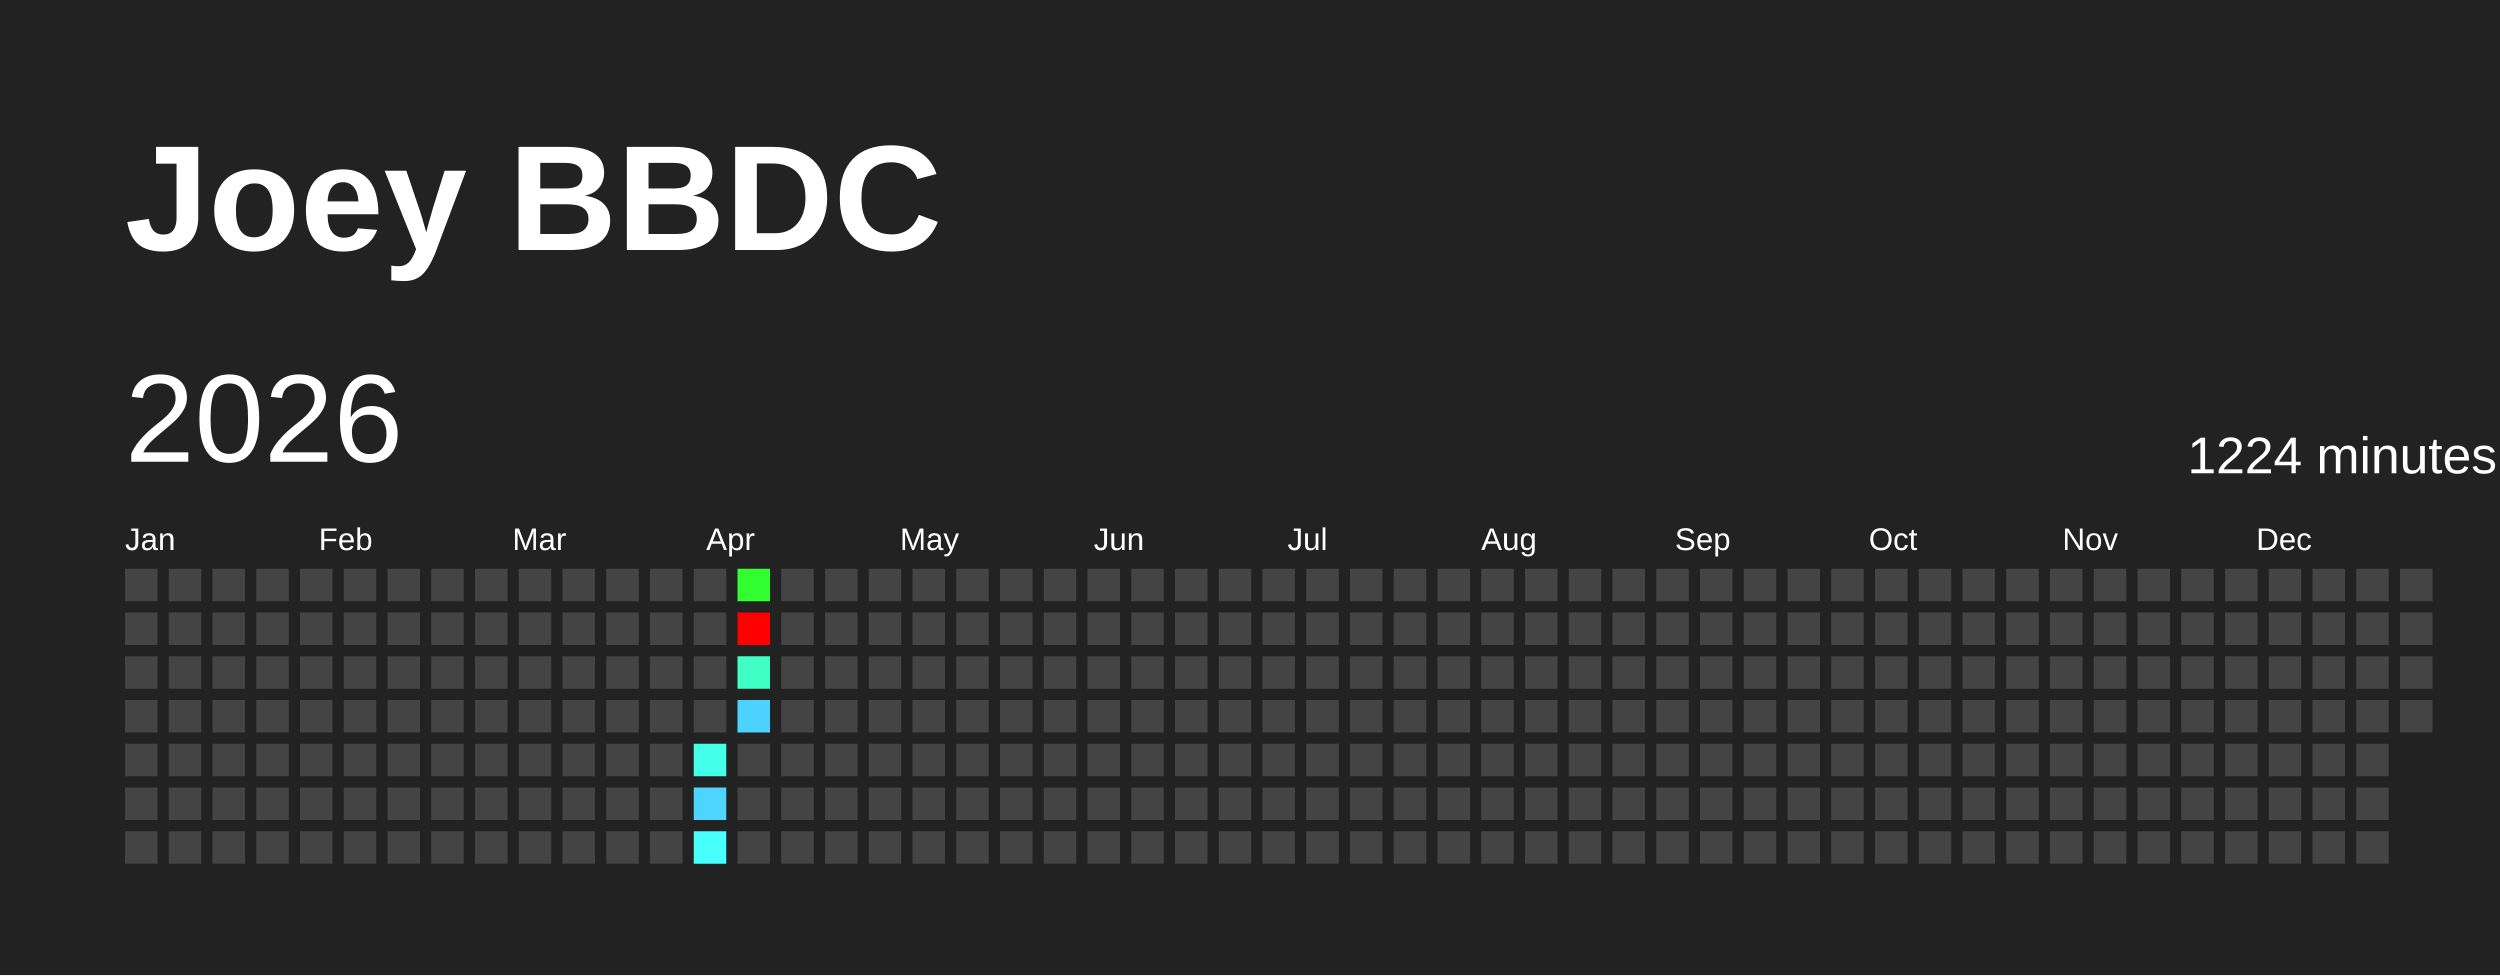
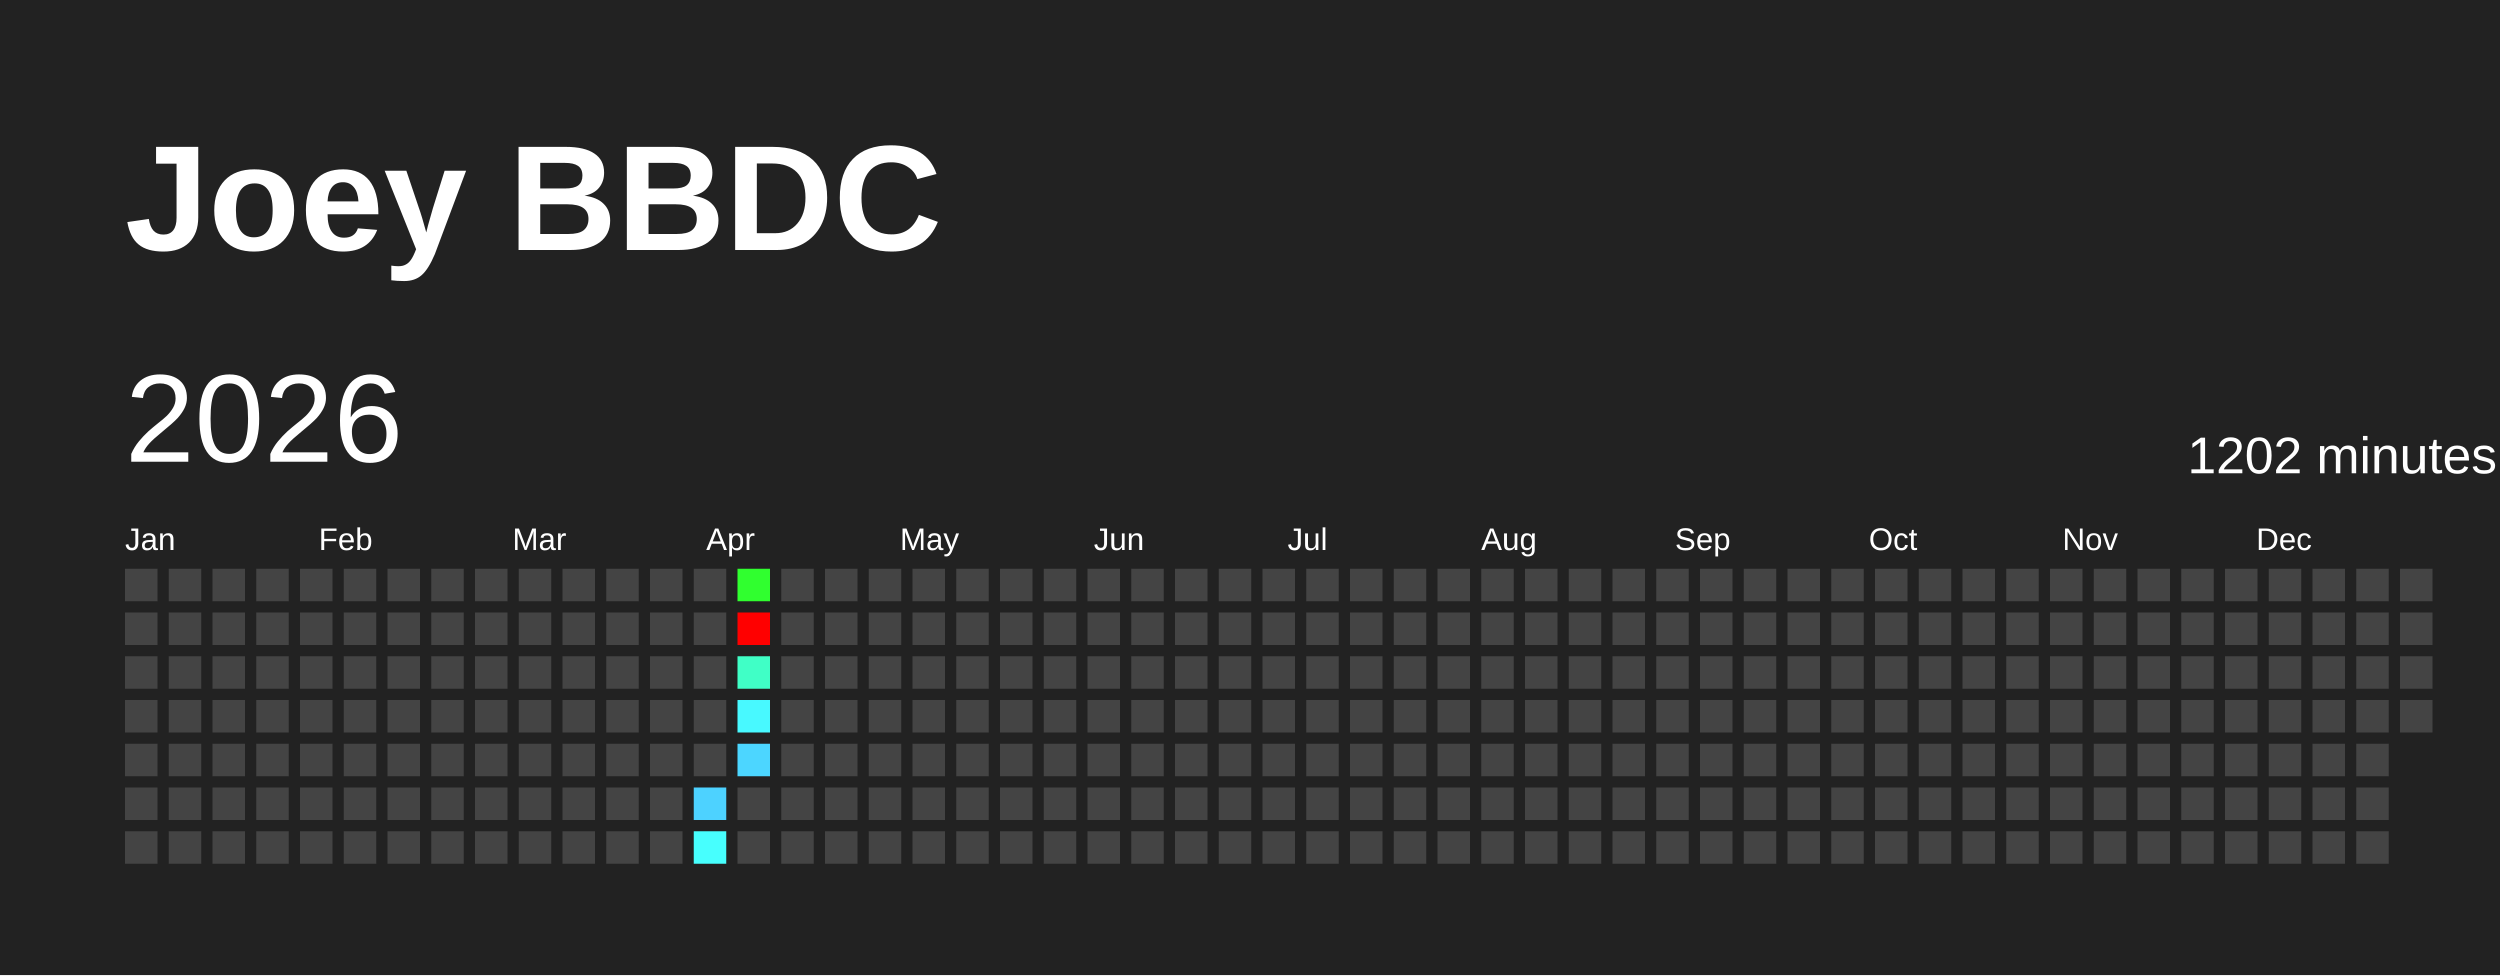
<svg xmlns="http://www.w3.org/2000/svg" baseProfile="full" height="78mm" version="1.1" viewBox="0,0,200,78" width="200mm">
  <defs />
  <rect fill="#222222" height="78" width="200" x="0" y="0" />
  <text fill="#FFFFFF" style="font-size:12px; font-family:Arial; font-weight:bold;" x="10" y="20">Joey BBDC</text>
  <text dominant-baseline="hanging" fill="#FFFFFF" style="font-size:10.0px; font-family:Arial;" x="10" y="30">2026</text>
-   <text dominant-baseline="hanging" fill="#FFFFFF" style="font-size:4.125px; font-family:Arial;" x="175" y="35">1224 minutes</text>
+   <text dominant-baseline="hanging" fill="#FFFFFF" style="font-size:4.125px; font-family:Arial;" x="175" y="35">1202 minutes</text>
  <text fill="#FFFFFF" style="font-size:2.5px; font-family:Arial" x="10.0" y="44">Jan</text>
  <text fill="#FFFFFF" style="font-size:2.5px; font-family:Arial" x="25.5" y="44">Feb</text>
  <text fill="#FFFFFF" style="font-size:2.5px; font-family:Arial" x="41.0" y="44">Mar</text>
  <text fill="#FFFFFF" style="font-size:2.5px; font-family:Arial" x="56.5" y="44">Apr</text>
  <text fill="#FFFFFF" style="font-size:2.5px; font-family:Arial" x="72.0" y="44">May</text>
  <text fill="#FFFFFF" style="font-size:2.5px; font-family:Arial" x="87.5" y="44">Jun</text>
  <text fill="#FFFFFF" style="font-size:2.5px; font-family:Arial" x="103.0" y="44">Jul</text>
  <text fill="#FFFFFF" style="font-size:2.5px; font-family:Arial" x="118.5" y="44">Aug</text>
  <text fill="#FFFFFF" style="font-size:2.5px; font-family:Arial" x="134.0" y="44">Sep</text>
  <text fill="#FFFFFF" style="font-size:2.5px; font-family:Arial" x="149.5" y="44">Oct</text>
  <text fill="#FFFFFF" style="font-size:2.5px; font-family:Arial" x="165.0" y="44">Nov</text>
  <text fill="#FFFFFF" style="font-size:2.5px; font-family:Arial" x="180.5" y="44">Dec</text>
  <rect fill="#444444" height="2.6" width="2.6" x="10.0" y="45.5" />
  <rect fill="#444444" height="2.6" width="2.6" x="10.0" y="49.0" />
  <rect fill="#444444" height="2.6" width="2.6" x="10.0" y="52.5" />
  <rect fill="#444444" height="2.6" width="2.6" x="10.0" y="56.0" />
  <rect fill="#444444" height="2.6" width="2.6" x="10.0" y="59.5" />
  <rect fill="#444444" height="2.6" width="2.6" x="10.0" y="63.0" />
  <rect fill="#444444" height="2.6" width="2.6" x="10.0" y="66.5" />
  <rect fill="#444444" height="2.6" width="2.6" x="13.5" y="45.5" />
  <rect fill="#444444" height="2.6" width="2.6" x="13.5" y="49.0" />
  <rect fill="#444444" height="2.6" width="2.6" x="13.5" y="52.5" />
  <rect fill="#444444" height="2.6" width="2.6" x="13.5" y="56.0" />
  <rect fill="#444444" height="2.6" width="2.6" x="13.5" y="59.5" />
  <rect fill="#444444" height="2.6" width="2.6" x="13.5" y="63.0" />
  <rect fill="#444444" height="2.6" width="2.6" x="13.5" y="66.5" />
  <rect fill="#444444" height="2.6" width="2.6" x="17.0" y="45.5" />
  <rect fill="#444444" height="2.6" width="2.6" x="17.0" y="49.0" />
  <rect fill="#444444" height="2.6" width="2.6" x="17.0" y="52.5" />
  <rect fill="#444444" height="2.6" width="2.6" x="17.0" y="56.0" />
  <rect fill="#444444" height="2.6" width="2.6" x="17.0" y="59.5" />
  <rect fill="#444444" height="2.6" width="2.6" x="17.0" y="63.0" />
  <rect fill="#444444" height="2.6" width="2.6" x="17.0" y="66.5" />
  <rect fill="#444444" height="2.6" width="2.6" x="20.5" y="45.5" />
  <rect fill="#444444" height="2.6" width="2.6" x="20.5" y="49.0" />
  <rect fill="#444444" height="2.6" width="2.6" x="20.5" y="52.5" />
  <rect fill="#444444" height="2.6" width="2.6" x="20.5" y="56.0" />
  <rect fill="#444444" height="2.6" width="2.6" x="20.5" y="59.5" />
  <rect fill="#444444" height="2.6" width="2.6" x="20.5" y="63.0" />
  <rect fill="#444444" height="2.6" width="2.6" x="20.5" y="66.5" />
  <rect fill="#444444" height="2.6" width="2.6" x="24.0" y="45.5" />
  <rect fill="#444444" height="2.6" width="2.6" x="24.0" y="49.0" />
  <rect fill="#444444" height="2.6" width="2.6" x="24.0" y="52.5" />
  <rect fill="#444444" height="2.6" width="2.6" x="24.0" y="56.0" />
  <rect fill="#444444" height="2.6" width="2.6" x="24.0" y="59.5" />
  <rect fill="#444444" height="2.6" width="2.6" x="24.0" y="63.0" />
  <rect fill="#444444" height="2.6" width="2.6" x="24.0" y="66.5" />
  <rect fill="#444444" height="2.6" width="2.6" x="27.5" y="45.5" />
  <rect fill="#444444" height="2.6" width="2.6" x="27.5" y="49.0" />
  <rect fill="#444444" height="2.6" width="2.6" x="27.5" y="52.5" />
  <rect fill="#444444" height="2.6" width="2.6" x="27.5" y="56.0" />
  <rect fill="#444444" height="2.6" width="2.6" x="27.5" y="59.5" />
  <rect fill="#444444" height="2.6" width="2.6" x="27.5" y="63.0" />
  <rect fill="#444444" height="2.6" width="2.6" x="27.5" y="66.5" />
  <rect fill="#444444" height="2.6" width="2.6" x="31.0" y="45.5" />
  <rect fill="#444444" height="2.6" width="2.6" x="31.0" y="49.0" />
  <rect fill="#444444" height="2.6" width="2.6" x="31.0" y="52.5" />
  <rect fill="#444444" height="2.6" width="2.6" x="31.0" y="56.0" />
  <rect fill="#444444" height="2.6" width="2.6" x="31.0" y="59.5" />
  <rect fill="#444444" height="2.6" width="2.6" x="31.0" y="63.0" />
  <rect fill="#444444" height="2.6" width="2.6" x="31.0" y="66.5" />
  <rect fill="#444444" height="2.6" width="2.6" x="34.5" y="45.5" />
  <rect fill="#444444" height="2.6" width="2.6" x="34.5" y="49.0" />
  <rect fill="#444444" height="2.6" width="2.6" x="34.5" y="52.5" />
  <rect fill="#444444" height="2.6" width="2.6" x="34.5" y="56.0" />
  <rect fill="#444444" height="2.6" width="2.6" x="34.5" y="59.5" />
  <rect fill="#444444" height="2.6" width="2.6" x="34.5" y="63.0" />
  <rect fill="#444444" height="2.6" width="2.6" x="34.5" y="66.5" />
  <rect fill="#444444" height="2.6" width="2.6" x="38.0" y="45.5" />
  <rect fill="#444444" height="2.6" width="2.6" x="38.0" y="49.0" />
  <rect fill="#444444" height="2.6" width="2.6" x="38.0" y="52.5" />
  <rect fill="#444444" height="2.6" width="2.6" x="38.0" y="56.0" />
  <rect fill="#444444" height="2.6" width="2.6" x="38.0" y="59.5" />
  <rect fill="#444444" height="2.6" width="2.6" x="38.0" y="63.0" />
  <rect fill="#444444" height="2.6" width="2.6" x="38.0" y="66.5" />
  <rect fill="#444444" height="2.6" width="2.6" x="41.5" y="45.5" />
  <rect fill="#444444" height="2.6" width="2.6" x="41.5" y="49.0" />
  <rect fill="#444444" height="2.6" width="2.6" x="41.5" y="52.5" />
  <rect fill="#444444" height="2.6" width="2.6" x="41.5" y="56.0" />
  <rect fill="#444444" height="2.6" width="2.6" x="41.5" y="59.5" />
  <rect fill="#444444" height="2.6" width="2.6" x="41.5" y="63.0" />
  <rect fill="#444444" height="2.6" width="2.6" x="41.5" y="66.5" />
  <rect fill="#444444" height="2.6" width="2.6" x="45.0" y="45.5" />
  <rect fill="#444444" height="2.6" width="2.6" x="45.0" y="49.0" />
  <rect fill="#444444" height="2.6" width="2.6" x="45.0" y="52.5" />
  <rect fill="#444444" height="2.6" width="2.6" x="45.0" y="56.0" />
  <rect fill="#444444" height="2.6" width="2.6" x="45.0" y="59.5" />
  <rect fill="#444444" height="2.6" width="2.6" x="45.0" y="63.0" />
  <rect fill="#444444" height="2.6" width="2.6" x="45.0" y="66.5" />
  <rect fill="#444444" height="2.6" width="2.6" x="48.5" y="45.5" />
  <rect fill="#444444" height="2.6" width="2.6" x="48.5" y="49.0" />
  <rect fill="#444444" height="2.6" width="2.6" x="48.5" y="52.5" />
  <rect fill="#444444" height="2.6" width="2.6" x="48.5" y="56.0" />
  <rect fill="#444444" height="2.6" width="2.6" x="48.5" y="59.5" />
  <rect fill="#444444" height="2.6" width="2.6" x="48.5" y="63.0" />
  <rect fill="#444444" height="2.6" width="2.6" x="48.5" y="66.5" />
  <rect fill="#444444" height="2.6" width="2.6" x="52.0" y="45.5" />
  <rect fill="#444444" height="2.6" width="2.6" x="52.0" y="49.0" />
  <rect fill="#444444" height="2.6" width="2.6" x="52.0" y="52.5" />
  <rect fill="#444444" height="2.6" width="2.6" x="52.0" y="56.0" />
  <rect fill="#444444" height="2.6" width="2.6" x="52.0" y="59.5" />
  <rect fill="#444444" height="2.6" width="2.6" x="52.0" y="63.0" />
  <rect fill="#444444" height="2.6" width="2.6" x="52.0" y="66.5" />
  <rect fill="#444444" height="2.6" width="2.6" x="55.5" y="45.5" />
  <rect fill="#444444" height="2.6" width="2.6" x="55.5" y="49.0" />
  <rect fill="#444444" height="2.6" width="2.6" x="55.5" y="52.5" />
  <rect fill="#444444" height="2.6" width="2.6" x="55.5" y="56.0" />
-   <rect fill="#44ffea" height="2.6" width="2.6" x="55.5" y="59.5" />
-   <rect fill="#4dd4ff" height="2.6" width="2.6" x="55.5" y="63.0" />
-   <rect fill="#47fffd" height="2.6" width="2.6" x="55.5" y="66.5" />
-   <rect fill="#31ff2f" height="2.6" width="2.6" x="59.0" y="45.5" />
+   <rect fill="#444444" height="2.6" width="2.6" x="55.5" y="59.5" />
+   <rect fill="#4dd2ff" height="2.6" width="2.6" x="55.5" y="63.0" />
+   <rect fill="#47fffe" height="2.6" width="2.6" x="55.5" y="66.5" />
+   <rect fill="#30ff2f" height="2.6" width="2.6" x="59.0" y="45.5" />
  <rect fill="red" height="2.6" width="2.6" x="59.0" y="49.0" />
-   <rect fill="#40ffc4" height="2.6" width="2.6" x="59.0" y="52.5" />
-   <rect fill="#4dd2ff" height="2.6" width="2.6" x="59.0" y="56.0" />
-   <rect fill="#444444" height="2.6" width="2.6" x="59.0" y="59.5" />
+   <rect fill="#40ffc6" height="2.6" width="2.6" x="59.0" y="52.5" />
+   <rect fill="#48f9ff" height="2.6" width="2.6" x="59.0" y="56.0" />
+   <rect fill="#4cd6ff" height="2.6" width="2.6" x="59.0" y="59.5" />
  <rect fill="#444444" height="2.6" width="2.6" x="59.0" y="63.0" />
  <rect fill="#444444" height="2.6" width="2.6" x="59.0" y="66.5" />
  <rect fill="#444444" height="2.6" width="2.6" x="62.5" y="45.5" />
  <rect fill="#444444" height="2.6" width="2.6" x="62.5" y="49.0" />
  <rect fill="#444444" height="2.6" width="2.6" x="62.5" y="52.5" />
  <rect fill="#444444" height="2.6" width="2.6" x="62.5" y="56.0" />
  <rect fill="#444444" height="2.6" width="2.6" x="62.5" y="59.5" />
  <rect fill="#444444" height="2.6" width="2.6" x="62.5" y="63.0" />
  <rect fill="#444444" height="2.6" width="2.6" x="62.5" y="66.5" />
  <rect fill="#444444" height="2.6" width="2.6" x="66.0" y="45.5" />
  <rect fill="#444444" height="2.6" width="2.6" x="66.0" y="49.0" />
  <rect fill="#444444" height="2.6" width="2.6" x="66.0" y="52.5" />
  <rect fill="#444444" height="2.6" width="2.6" x="66.0" y="56.0" />
  <rect fill="#444444" height="2.6" width="2.6" x="66.0" y="59.5" />
  <rect fill="#444444" height="2.6" width="2.6" x="66.0" y="63.0" />
  <rect fill="#444444" height="2.6" width="2.6" x="66.0" y="66.5" />
  <rect fill="#444444" height="2.6" width="2.6" x="69.5" y="45.5" />
  <rect fill="#444444" height="2.6" width="2.6" x="69.5" y="49.0" />
  <rect fill="#444444" height="2.6" width="2.6" x="69.5" y="52.5" />
  <rect fill="#444444" height="2.6" width="2.6" x="69.5" y="56.0" />
  <rect fill="#444444" height="2.6" width="2.6" x="69.5" y="59.5" />
  <rect fill="#444444" height="2.6" width="2.6" x="69.5" y="63.0" />
  <rect fill="#444444" height="2.6" width="2.6" x="69.5" y="66.5" />
  <rect fill="#444444" height="2.6" width="2.6" x="73.0" y="45.5" />
  <rect fill="#444444" height="2.6" width="2.6" x="73.0" y="49.0" />
  <rect fill="#444444" height="2.6" width="2.6" x="73.0" y="52.5" />
  <rect fill="#444444" height="2.6" width="2.6" x="73.0" y="56.0" />
  <rect fill="#444444" height="2.6" width="2.6" x="73.0" y="59.5" />
  <rect fill="#444444" height="2.6" width="2.6" x="73.0" y="63.0" />
  <rect fill="#444444" height="2.6" width="2.6" x="73.0" y="66.5" />
  <rect fill="#444444" height="2.6" width="2.6" x="76.5" y="45.5" />
  <rect fill="#444444" height="2.6" width="2.6" x="76.5" y="49.0" />
  <rect fill="#444444" height="2.6" width="2.6" x="76.5" y="52.5" />
  <rect fill="#444444" height="2.6" width="2.6" x="76.5" y="56.0" />
  <rect fill="#444444" height="2.6" width="2.6" x="76.5" y="59.5" />
  <rect fill="#444444" height="2.6" width="2.6" x="76.5" y="63.0" />
  <rect fill="#444444" height="2.6" width="2.6" x="76.5" y="66.5" />
  <rect fill="#444444" height="2.6" width="2.6" x="80.0" y="45.5" />
  <rect fill="#444444" height="2.6" width="2.6" x="80.0" y="49.0" />
  <rect fill="#444444" height="2.6" width="2.6" x="80.0" y="52.5" />
  <rect fill="#444444" height="2.6" width="2.6" x="80.0" y="56.0" />
  <rect fill="#444444" height="2.6" width="2.6" x="80.0" y="59.5" />
  <rect fill="#444444" height="2.6" width="2.6" x="80.0" y="63.0" />
  <rect fill="#444444" height="2.6" width="2.6" x="80.0" y="66.5" />
  <rect fill="#444444" height="2.6" width="2.6" x="83.5" y="45.5" />
  <rect fill="#444444" height="2.6" width="2.6" x="83.5" y="49.0" />
  <rect fill="#444444" height="2.6" width="2.6" x="83.5" y="52.5" />
  <rect fill="#444444" height="2.6" width="2.6" x="83.5" y="56.0" />
  <rect fill="#444444" height="2.6" width="2.6" x="83.5" y="59.5" />
  <rect fill="#444444" height="2.6" width="2.6" x="83.5" y="63.0" />
  <rect fill="#444444" height="2.6" width="2.6" x="83.5" y="66.5" />
  <rect fill="#444444" height="2.6" width="2.6" x="87.0" y="45.5" />
  <rect fill="#444444" height="2.6" width="2.6" x="87.0" y="49.0" />
  <rect fill="#444444" height="2.6" width="2.6" x="87.0" y="52.5" />
  <rect fill="#444444" height="2.6" width="2.6" x="87.0" y="56.0" />
  <rect fill="#444444" height="2.6" width="2.6" x="87.0" y="59.5" />
  <rect fill="#444444" height="2.6" width="2.6" x="87.0" y="63.0" />
  <rect fill="#444444" height="2.6" width="2.6" x="87.0" y="66.5" />
  <rect fill="#444444" height="2.6" width="2.6" x="90.5" y="45.5" />
  <rect fill="#444444" height="2.6" width="2.6" x="90.5" y="49.0" />
  <rect fill="#444444" height="2.6" width="2.6" x="90.5" y="52.5" />
  <rect fill="#444444" height="2.6" width="2.6" x="90.5" y="56.0" />
  <rect fill="#444444" height="2.6" width="2.6" x="90.5" y="59.5" />
  <rect fill="#444444" height="2.6" width="2.6" x="90.5" y="63.0" />
  <rect fill="#444444" height="2.6" width="2.6" x="90.5" y="66.5" />
  <rect fill="#444444" height="2.6" width="2.6" x="94.0" y="45.5" />
  <rect fill="#444444" height="2.6" width="2.6" x="94.0" y="49.0" />
  <rect fill="#444444" height="2.6" width="2.6" x="94.0" y="52.5" />
  <rect fill="#444444" height="2.6" width="2.6" x="94.0" y="56.0" />
  <rect fill="#444444" height="2.6" width="2.6" x="94.0" y="59.5" />
  <rect fill="#444444" height="2.6" width="2.6" x="94.0" y="63.0" />
  <rect fill="#444444" height="2.6" width="2.6" x="94.0" y="66.5" />
  <rect fill="#444444" height="2.6" width="2.6" x="97.5" y="45.5" />
  <rect fill="#444444" height="2.6" width="2.6" x="97.5" y="49.0" />
  <rect fill="#444444" height="2.6" width="2.6" x="97.5" y="52.5" />
  <rect fill="#444444" height="2.6" width="2.6" x="97.5" y="56.0" />
  <rect fill="#444444" height="2.6" width="2.6" x="97.5" y="59.5" />
  <rect fill="#444444" height="2.6" width="2.6" x="97.5" y="63.0" />
  <rect fill="#444444" height="2.6" width="2.6" x="97.5" y="66.5" />
  <rect fill="#444444" height="2.6" width="2.6" x="101.0" y="45.5" />
  <rect fill="#444444" height="2.6" width="2.6" x="101.0" y="49.0" />
  <rect fill="#444444" height="2.6" width="2.6" x="101.0" y="52.5" />
  <rect fill="#444444" height="2.6" width="2.6" x="101.0" y="56.0" />
  <rect fill="#444444" height="2.6" width="2.6" x="101.0" y="59.5" />
  <rect fill="#444444" height="2.6" width="2.6" x="101.0" y="63.0" />
  <rect fill="#444444" height="2.6" width="2.6" x="101.0" y="66.5" />
  <rect fill="#444444" height="2.6" width="2.6" x="104.5" y="45.5" />
  <rect fill="#444444" height="2.6" width="2.6" x="104.5" y="49.0" />
  <rect fill="#444444" height="2.6" width="2.6" x="104.5" y="52.5" />
  <rect fill="#444444" height="2.6" width="2.6" x="104.5" y="56.0" />
  <rect fill="#444444" height="2.6" width="2.6" x="104.5" y="59.5" />
  <rect fill="#444444" height="2.6" width="2.6" x="104.5" y="63.0" />
  <rect fill="#444444" height="2.6" width="2.6" x="104.5" y="66.5" />
  <rect fill="#444444" height="2.6" width="2.6" x="108.0" y="45.5" />
  <rect fill="#444444" height="2.6" width="2.6" x="108.0" y="49.0" />
  <rect fill="#444444" height="2.6" width="2.6" x="108.0" y="52.5" />
  <rect fill="#444444" height="2.6" width="2.6" x="108.0" y="56.0" />
  <rect fill="#444444" height="2.6" width="2.6" x="108.0" y="59.5" />
  <rect fill="#444444" height="2.6" width="2.6" x="108.0" y="63.0" />
  <rect fill="#444444" height="2.6" width="2.6" x="108.0" y="66.5" />
  <rect fill="#444444" height="2.6" width="2.6" x="111.5" y="45.5" />
  <rect fill="#444444" height="2.6" width="2.6" x="111.5" y="49.0" />
  <rect fill="#444444" height="2.6" width="2.6" x="111.5" y="52.5" />
  <rect fill="#444444" height="2.6" width="2.6" x="111.5" y="56.0" />
  <rect fill="#444444" height="2.6" width="2.6" x="111.5" y="59.5" />
  <rect fill="#444444" height="2.6" width="2.6" x="111.5" y="63.0" />
  <rect fill="#444444" height="2.6" width="2.6" x="111.5" y="66.5" />
  <rect fill="#444444" height="2.6" width="2.6" x="115.0" y="45.5" />
  <rect fill="#444444" height="2.6" width="2.6" x="115.0" y="49.0" />
  <rect fill="#444444" height="2.6" width="2.6" x="115.0" y="52.5" />
  <rect fill="#444444" height="2.6" width="2.6" x="115.0" y="56.0" />
  <rect fill="#444444" height="2.6" width="2.6" x="115.0" y="59.5" />
  <rect fill="#444444" height="2.6" width="2.6" x="115.0" y="63.0" />
  <rect fill="#444444" height="2.6" width="2.6" x="115.0" y="66.5" />
  <rect fill="#444444" height="2.6" width="2.6" x="118.5" y="45.5" />
  <rect fill="#444444" height="2.6" width="2.6" x="118.5" y="49.0" />
  <rect fill="#444444" height="2.6" width="2.6" x="118.5" y="52.5" />
  <rect fill="#444444" height="2.6" width="2.6" x="118.5" y="56.0" />
  <rect fill="#444444" height="2.6" width="2.6" x="118.5" y="59.5" />
  <rect fill="#444444" height="2.6" width="2.6" x="118.5" y="63.0" />
  <rect fill="#444444" height="2.6" width="2.6" x="118.5" y="66.5" />
  <rect fill="#444444" height="2.6" width="2.6" x="122.0" y="45.5" />
  <rect fill="#444444" height="2.6" width="2.6" x="122.0" y="49.0" />
  <rect fill="#444444" height="2.6" width="2.6" x="122.0" y="52.5" />
  <rect fill="#444444" height="2.6" width="2.6" x="122.0" y="56.0" />
  <rect fill="#444444" height="2.6" width="2.6" x="122.0" y="59.5" />
  <rect fill="#444444" height="2.6" width="2.6" x="122.0" y="63.0" />
  <rect fill="#444444" height="2.6" width="2.6" x="122.0" y="66.5" />
  <rect fill="#444444" height="2.6" width="2.6" x="125.5" y="45.5" />
  <rect fill="#444444" height="2.6" width="2.6" x="125.5" y="49.0" />
  <rect fill="#444444" height="2.6" width="2.6" x="125.5" y="52.5" />
  <rect fill="#444444" height="2.6" width="2.6" x="125.5" y="56.0" />
  <rect fill="#444444" height="2.6" width="2.6" x="125.5" y="59.5" />
  <rect fill="#444444" height="2.6" width="2.6" x="125.5" y="63.0" />
  <rect fill="#444444" height="2.6" width="2.6" x="125.5" y="66.5" />
  <rect fill="#444444" height="2.6" width="2.6" x="129.0" y="45.5" />
  <rect fill="#444444" height="2.6" width="2.6" x="129.0" y="49.0" />
  <rect fill="#444444" height="2.6" width="2.6" x="129.0" y="52.5" />
  <rect fill="#444444" height="2.6" width="2.6" x="129.0" y="56.0" />
  <rect fill="#444444" height="2.6" width="2.6" x="129.0" y="59.5" />
  <rect fill="#444444" height="2.6" width="2.6" x="129.0" y="63.0" />
  <rect fill="#444444" height="2.6" width="2.6" x="129.0" y="66.5" />
  <rect fill="#444444" height="2.6" width="2.6" x="132.5" y="45.5" />
  <rect fill="#444444" height="2.6" width="2.6" x="132.5" y="49.0" />
  <rect fill="#444444" height="2.6" width="2.6" x="132.5" y="52.5" />
  <rect fill="#444444" height="2.6" width="2.6" x="132.5" y="56.0" />
  <rect fill="#444444" height="2.6" width="2.6" x="132.5" y="59.5" />
  <rect fill="#444444" height="2.6" width="2.6" x="132.5" y="63.0" />
  <rect fill="#444444" height="2.6" width="2.6" x="132.5" y="66.5" />
  <rect fill="#444444" height="2.6" width="2.6" x="136.0" y="45.5" />
  <rect fill="#444444" height="2.6" width="2.6" x="136.0" y="49.0" />
  <rect fill="#444444" height="2.6" width="2.6" x="136.0" y="52.5" />
  <rect fill="#444444" height="2.6" width="2.6" x="136.0" y="56.0" />
  <rect fill="#444444" height="2.6" width="2.6" x="136.0" y="59.5" />
  <rect fill="#444444" height="2.6" width="2.6" x="136.0" y="63.0" />
  <rect fill="#444444" height="2.6" width="2.6" x="136.0" y="66.5" />
  <rect fill="#444444" height="2.6" width="2.6" x="139.5" y="45.5" />
  <rect fill="#444444" height="2.6" width="2.6" x="139.5" y="49.0" />
  <rect fill="#444444" height="2.6" width="2.6" x="139.5" y="52.5" />
  <rect fill="#444444" height="2.6" width="2.6" x="139.5" y="56.0" />
  <rect fill="#444444" height="2.6" width="2.6" x="139.5" y="59.5" />
  <rect fill="#444444" height="2.6" width="2.6" x="139.5" y="63.0" />
  <rect fill="#444444" height="2.6" width="2.6" x="139.5" y="66.5" />
  <rect fill="#444444" height="2.6" width="2.6" x="143.0" y="45.5" />
  <rect fill="#444444" height="2.6" width="2.6" x="143.0" y="49.0" />
  <rect fill="#444444" height="2.6" width="2.6" x="143.0" y="52.5" />
  <rect fill="#444444" height="2.6" width="2.6" x="143.0" y="56.0" />
  <rect fill="#444444" height="2.6" width="2.6" x="143.0" y="59.5" />
  <rect fill="#444444" height="2.6" width="2.6" x="143.0" y="63.0" />
  <rect fill="#444444" height="2.6" width="2.6" x="143.0" y="66.5" />
  <rect fill="#444444" height="2.6" width="2.6" x="146.5" y="45.5" />
  <rect fill="#444444" height="2.6" width="2.6" x="146.5" y="49.0" />
  <rect fill="#444444" height="2.6" width="2.6" x="146.5" y="52.5" />
  <rect fill="#444444" height="2.6" width="2.6" x="146.5" y="56.0" />
  <rect fill="#444444" height="2.6" width="2.6" x="146.5" y="59.5" />
  <rect fill="#444444" height="2.6" width="2.6" x="146.5" y="63.0" />
  <rect fill="#444444" height="2.6" width="2.6" x="146.5" y="66.5" />
  <rect fill="#444444" height="2.6" width="2.6" x="150.0" y="45.5" />
  <rect fill="#444444" height="2.6" width="2.6" x="150.0" y="49.0" />
  <rect fill="#444444" height="2.6" width="2.6" x="150.0" y="52.5" />
  <rect fill="#444444" height="2.6" width="2.6" x="150.0" y="56.0" />
  <rect fill="#444444" height="2.6" width="2.6" x="150.0" y="59.5" />
  <rect fill="#444444" height="2.6" width="2.6" x="150.0" y="63.0" />
  <rect fill="#444444" height="2.6" width="2.6" x="150.0" y="66.5" />
  <rect fill="#444444" height="2.6" width="2.6" x="153.5" y="45.5" />
  <rect fill="#444444" height="2.6" width="2.6" x="153.5" y="49.0" />
  <rect fill="#444444" height="2.6" width="2.6" x="153.5" y="52.5" />
  <rect fill="#444444" height="2.6" width="2.6" x="153.5" y="56.0" />
  <rect fill="#444444" height="2.6" width="2.6" x="153.5" y="59.5" />
  <rect fill="#444444" height="2.6" width="2.6" x="153.5" y="63.0" />
  <rect fill="#444444" height="2.6" width="2.6" x="153.5" y="66.5" />
  <rect fill="#444444" height="2.6" width="2.6" x="157.0" y="45.5" />
  <rect fill="#444444" height="2.6" width="2.6" x="157.0" y="49.0" />
  <rect fill="#444444" height="2.6" width="2.6" x="157.0" y="52.5" />
  <rect fill="#444444" height="2.6" width="2.6" x="157.0" y="56.0" />
  <rect fill="#444444" height="2.6" width="2.6" x="157.0" y="59.5" />
  <rect fill="#444444" height="2.6" width="2.6" x="157.0" y="63.0" />
  <rect fill="#444444" height="2.6" width="2.6" x="157.0" y="66.5" />
  <rect fill="#444444" height="2.6" width="2.6" x="160.5" y="45.5" />
  <rect fill="#444444" height="2.6" width="2.6" x="160.5" y="49.0" />
  <rect fill="#444444" height="2.6" width="2.6" x="160.5" y="52.5" />
  <rect fill="#444444" height="2.6" width="2.6" x="160.5" y="56.0" />
  <rect fill="#444444" height="2.6" width="2.6" x="160.5" y="59.5" />
  <rect fill="#444444" height="2.6" width="2.6" x="160.5" y="63.0" />
  <rect fill="#444444" height="2.6" width="2.6" x="160.5" y="66.5" />
  <rect fill="#444444" height="2.6" width="2.6" x="164.0" y="45.5" />
  <rect fill="#444444" height="2.6" width="2.6" x="164.0" y="49.0" />
  <rect fill="#444444" height="2.6" width="2.6" x="164.0" y="52.5" />
  <rect fill="#444444" height="2.6" width="2.6" x="164.0" y="56.0" />
  <rect fill="#444444" height="2.6" width="2.6" x="164.0" y="59.5" />
  <rect fill="#444444" height="2.6" width="2.6" x="164.0" y="63.0" />
  <rect fill="#444444" height="2.6" width="2.6" x="164.0" y="66.5" />
  <rect fill="#444444" height="2.6" width="2.6" x="167.5" y="45.5" />
  <rect fill="#444444" height="2.6" width="2.6" x="167.5" y="49.0" />
  <rect fill="#444444" height="2.6" width="2.6" x="167.5" y="52.5" />
  <rect fill="#444444" height="2.6" width="2.6" x="167.5" y="56.0" />
  <rect fill="#444444" height="2.6" width="2.6" x="167.5" y="59.5" />
  <rect fill="#444444" height="2.6" width="2.6" x="167.5" y="63.0" />
  <rect fill="#444444" height="2.6" width="2.6" x="167.5" y="66.5" />
  <rect fill="#444444" height="2.6" width="2.6" x="171.0" y="45.5" />
  <rect fill="#444444" height="2.6" width="2.6" x="171.0" y="49.0" />
  <rect fill="#444444" height="2.6" width="2.6" x="171.0" y="52.5" />
  <rect fill="#444444" height="2.6" width="2.6" x="171.0" y="56.0" />
  <rect fill="#444444" height="2.6" width="2.6" x="171.0" y="59.5" />
  <rect fill="#444444" height="2.6" width="2.6" x="171.0" y="63.0" />
  <rect fill="#444444" height="2.6" width="2.6" x="171.0" y="66.5" />
  <rect fill="#444444" height="2.6" width="2.6" x="174.5" y="45.5" />
  <rect fill="#444444" height="2.6" width="2.6" x="174.5" y="49.0" />
  <rect fill="#444444" height="2.6" width="2.6" x="174.5" y="52.5" />
  <rect fill="#444444" height="2.6" width="2.6" x="174.5" y="56.0" />
  <rect fill="#444444" height="2.6" width="2.6" x="174.5" y="59.5" />
  <rect fill="#444444" height="2.6" width="2.6" x="174.5" y="63.0" />
  <rect fill="#444444" height="2.6" width="2.6" x="174.5" y="66.5" />
  <rect fill="#444444" height="2.6" width="2.6" x="178.0" y="45.5" />
  <rect fill="#444444" height="2.6" width="2.6" x="178.0" y="49.0" />
  <rect fill="#444444" height="2.6" width="2.6" x="178.0" y="52.5" />
  <rect fill="#444444" height="2.6" width="2.6" x="178.0" y="56.0" />
  <rect fill="#444444" height="2.6" width="2.6" x="178.0" y="59.5" />
  <rect fill="#444444" height="2.6" width="2.6" x="178.0" y="63.0" />
  <rect fill="#444444" height="2.6" width="2.6" x="178.0" y="66.5" />
  <rect fill="#444444" height="2.6" width="2.6" x="181.5" y="45.5" />
  <rect fill="#444444" height="2.6" width="2.6" x="181.5" y="49.0" />
  <rect fill="#444444" height="2.6" width="2.6" x="181.5" y="52.5" />
  <rect fill="#444444" height="2.6" width="2.6" x="181.5" y="56.0" />
  <rect fill="#444444" height="2.6" width="2.6" x="181.5" y="59.5" />
  <rect fill="#444444" height="2.6" width="2.6" x="181.5" y="63.0" />
  <rect fill="#444444" height="2.6" width="2.6" x="181.5" y="66.5" />
  <rect fill="#444444" height="2.6" width="2.6" x="185.0" y="45.5" />
  <rect fill="#444444" height="2.6" width="2.6" x="185.0" y="49.0" />
  <rect fill="#444444" height="2.6" width="2.6" x="185.0" y="52.5" />
  <rect fill="#444444" height="2.6" width="2.6" x="185.0" y="56.0" />
  <rect fill="#444444" height="2.6" width="2.6" x="185.0" y="59.5" />
  <rect fill="#444444" height="2.6" width="2.6" x="185.0" y="63.0" />
  <rect fill="#444444" height="2.6" width="2.6" x="185.0" y="66.5" />
  <rect fill="#444444" height="2.6" width="2.6" x="188.5" y="45.5" />
  <rect fill="#444444" height="2.6" width="2.6" x="188.5" y="49.0" />
  <rect fill="#444444" height="2.6" width="2.6" x="188.5" y="52.5" />
  <rect fill="#444444" height="2.6" width="2.6" x="188.5" y="56.0" />
  <rect fill="#444444" height="2.6" width="2.6" x="188.5" y="59.5" />
  <rect fill="#444444" height="2.6" width="2.6" x="188.5" y="63.0" />
  <rect fill="#444444" height="2.6" width="2.6" x="188.5" y="66.5" />
  <rect fill="#444444" height="2.6" width="2.6" x="192.0" y="45.5" />
  <rect fill="#444444" height="2.6" width="2.6" x="192.0" y="49.0" />
  <rect fill="#444444" height="2.6" width="2.6" x="192.0" y="52.5" />
  <rect fill="#444444" height="2.6" width="2.6" x="192.0" y="56.0" />
</svg>
